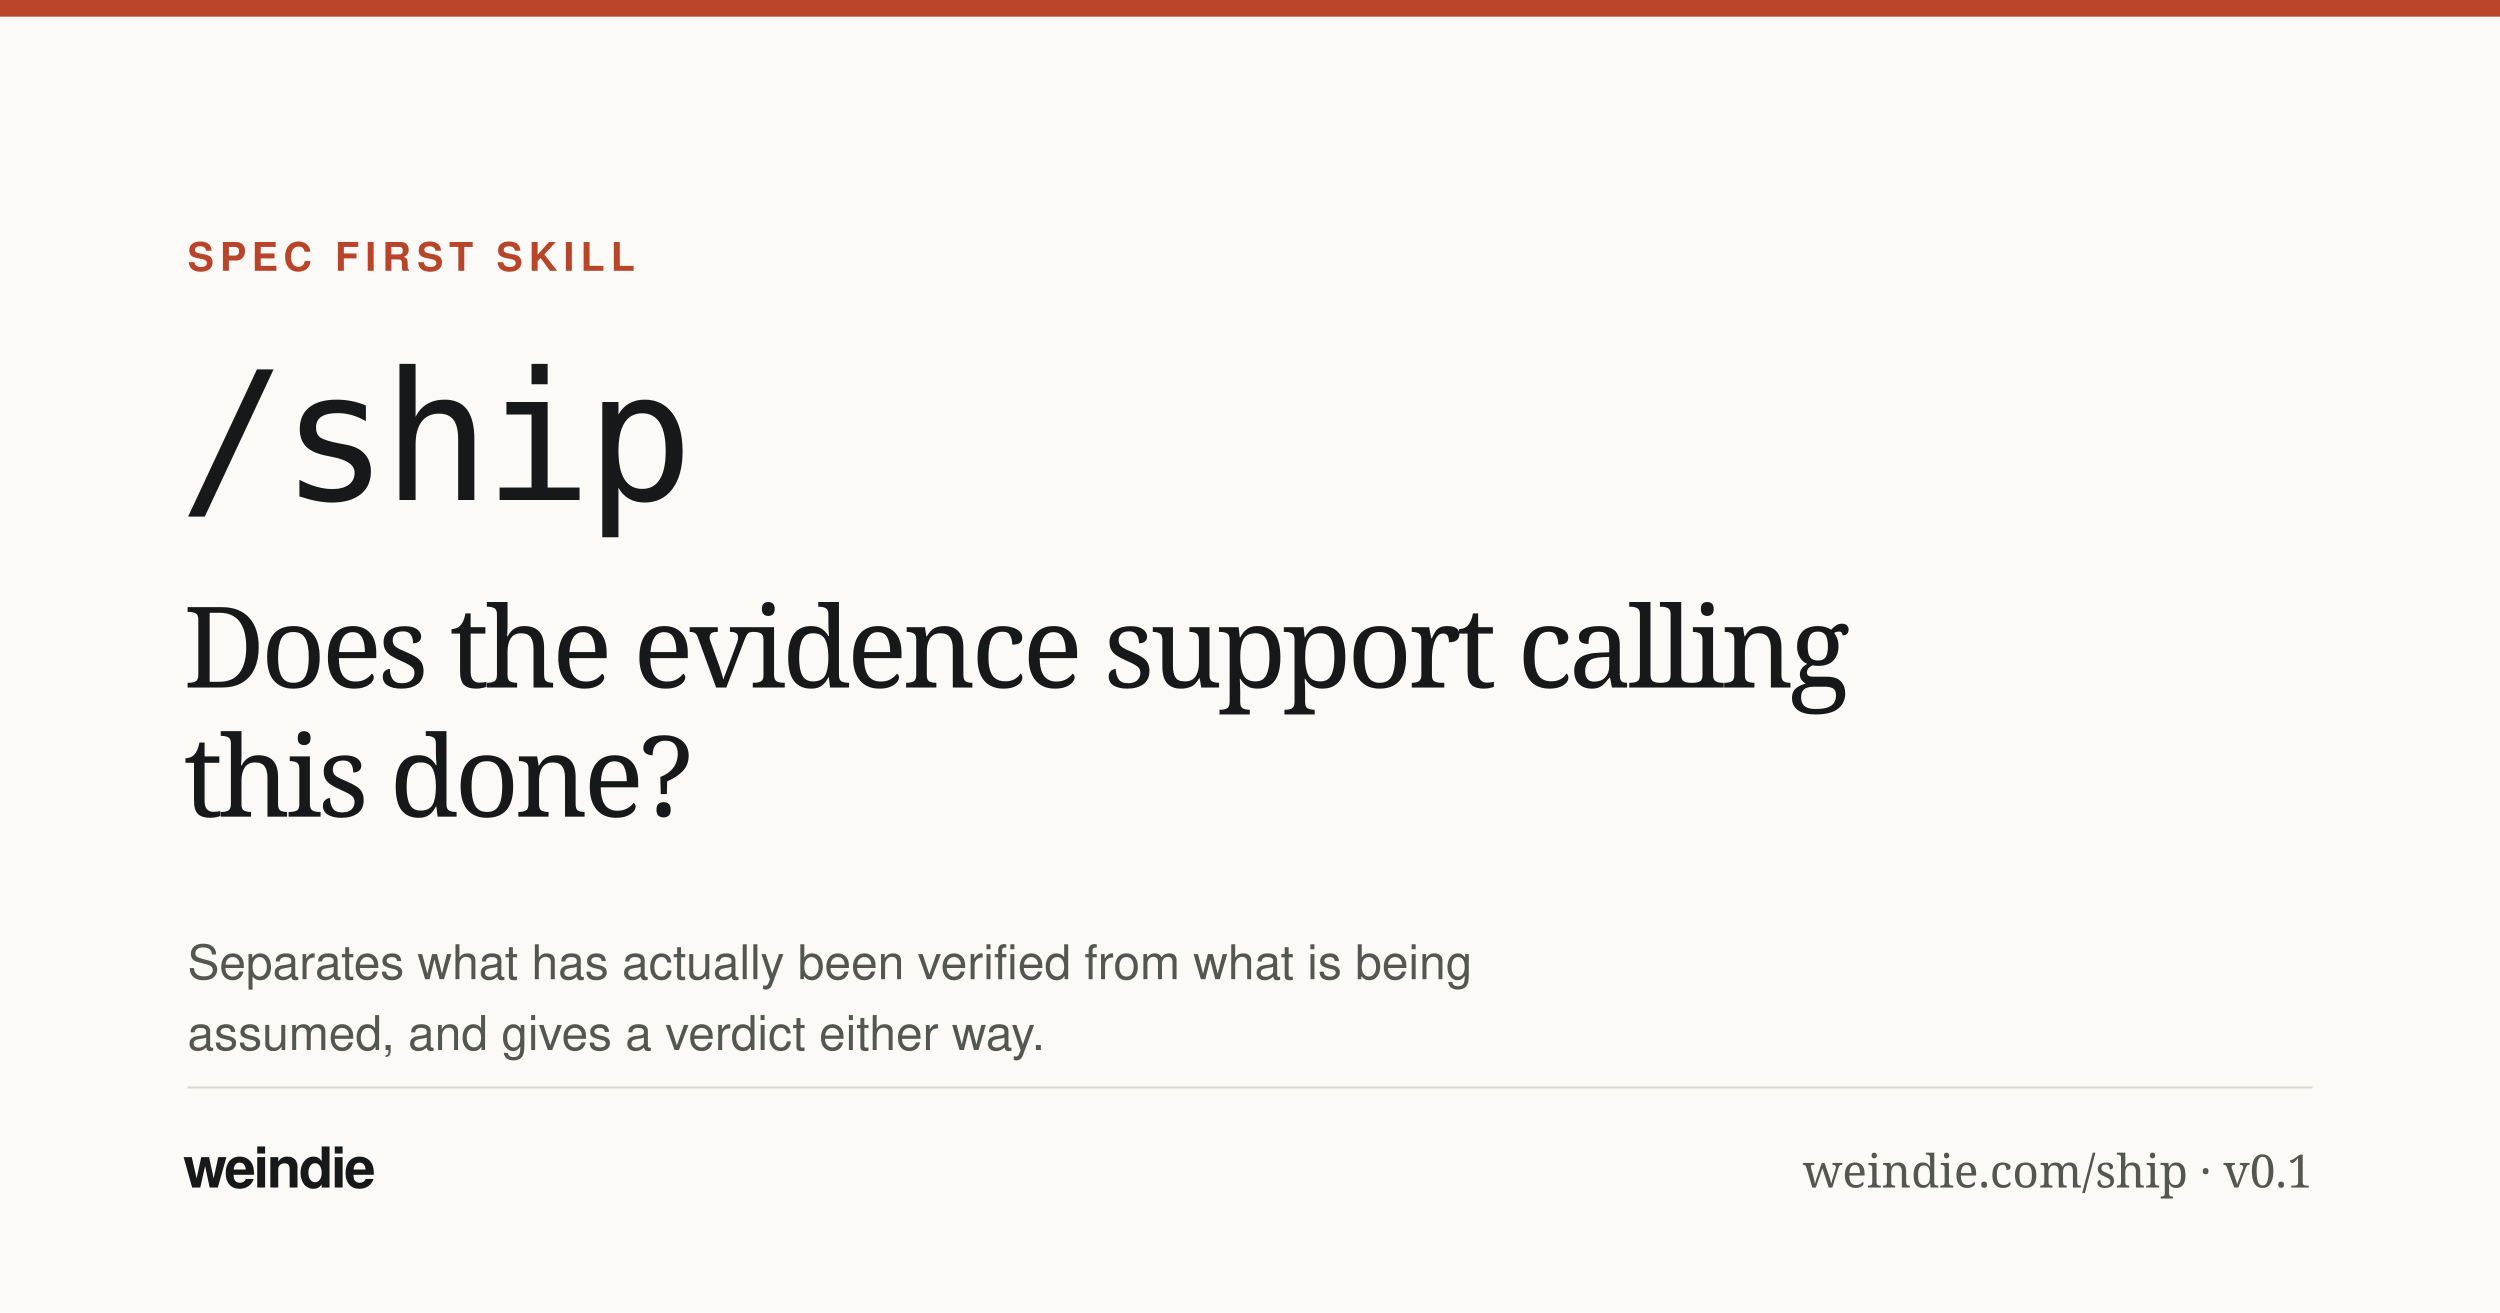
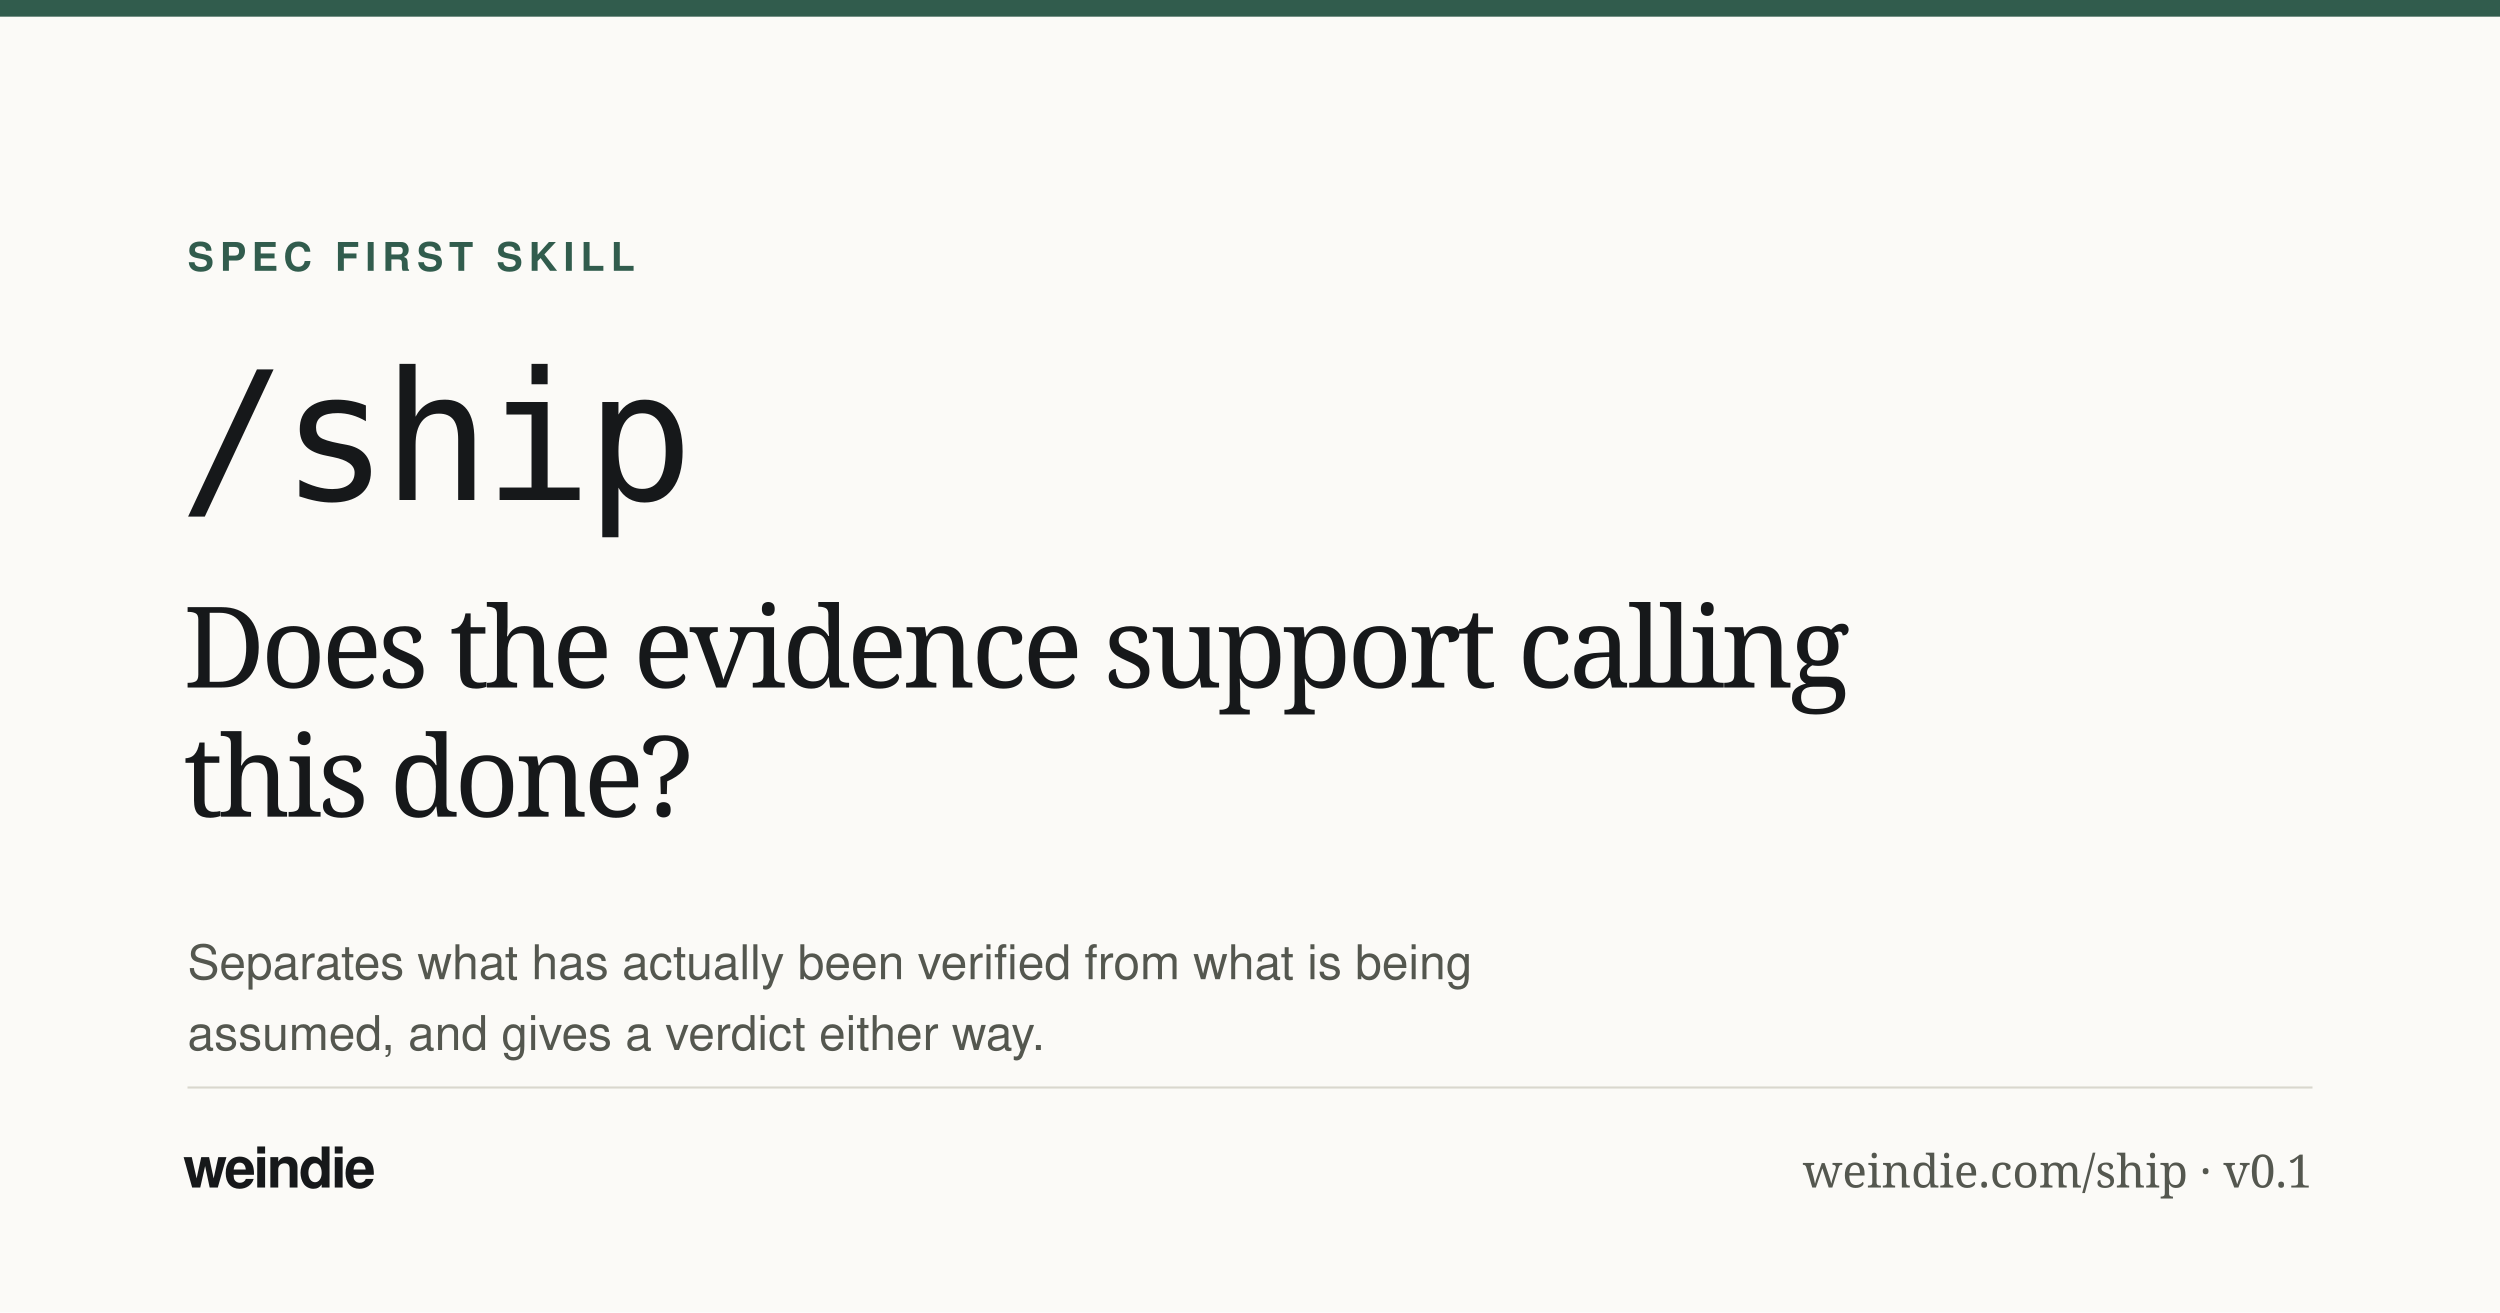
<svg xmlns="http://www.w3.org/2000/svg" width="1200" height="630" viewBox="0 0 1200 630">
  <rect width="1200" height="630" fill="#fbfaf7" />
-   <rect x="0" y="0" width="1200" height="8" fill="#b8442a" />
-   <text x="90" y="130" font-family="Helvetica Neue,Helvetica,Arial,sans-serif" font-size="19" font-weight="700" letter-spacing="2.9" fill="#b8442a">SPEC FIRST SKILL</text>
+   <rect x="0" y="0" width="1200" height="8" fill="#315c4d" />
+   <text x="90" y="130" font-family="Helvetica Neue,Helvetica,Arial,sans-serif" font-size="19" font-weight="700" letter-spacing="2.9" fill="#315c4d">SPEC FIRST SKILL</text>
  <text x="86" y="240" font-family="Menlo,Consolas,monospace" font-size="86" letter-spacing="-3" fill="#16181a">/ship</text>
  <text x="88" y="330" font-family="Georgia,serif" font-size="54" letter-spacing="-2" fill="#16181a">Does the evidence support calling</text>
  <text x="88" y="392" font-family="Georgia,serif" font-size="54" letter-spacing="-2" fill="#16181a">this done?</text>
  <text x="90" y="470" font-family="Helvetica Neue,Helvetica,Arial,sans-serif" font-size="23" fill="#54574f">Separates what has actually been verified from what is being</text>
  <text x="90" y="504" font-family="Helvetica Neue,Helvetica,Arial,sans-serif" font-size="23" fill="#54574f">assumed, and gives a verdict either way.</text>
  <line x1="90" y1="522" x2="1110" y2="522" stroke="#d9d7ce" stroke-width="1" />
  <text x="88" y="570" font-family="Helvetica Neue,Helvetica,Arial,sans-serif" font-size="27" font-weight="700" letter-spacing="-1.1" fill="#16181a">weindie</text>
  <text x="1110" y="570" text-anchor="end" font-family="Georgia,serif" font-size="22" fill="#54574f">weindie.com/ship · v0.1</text>
</svg>
